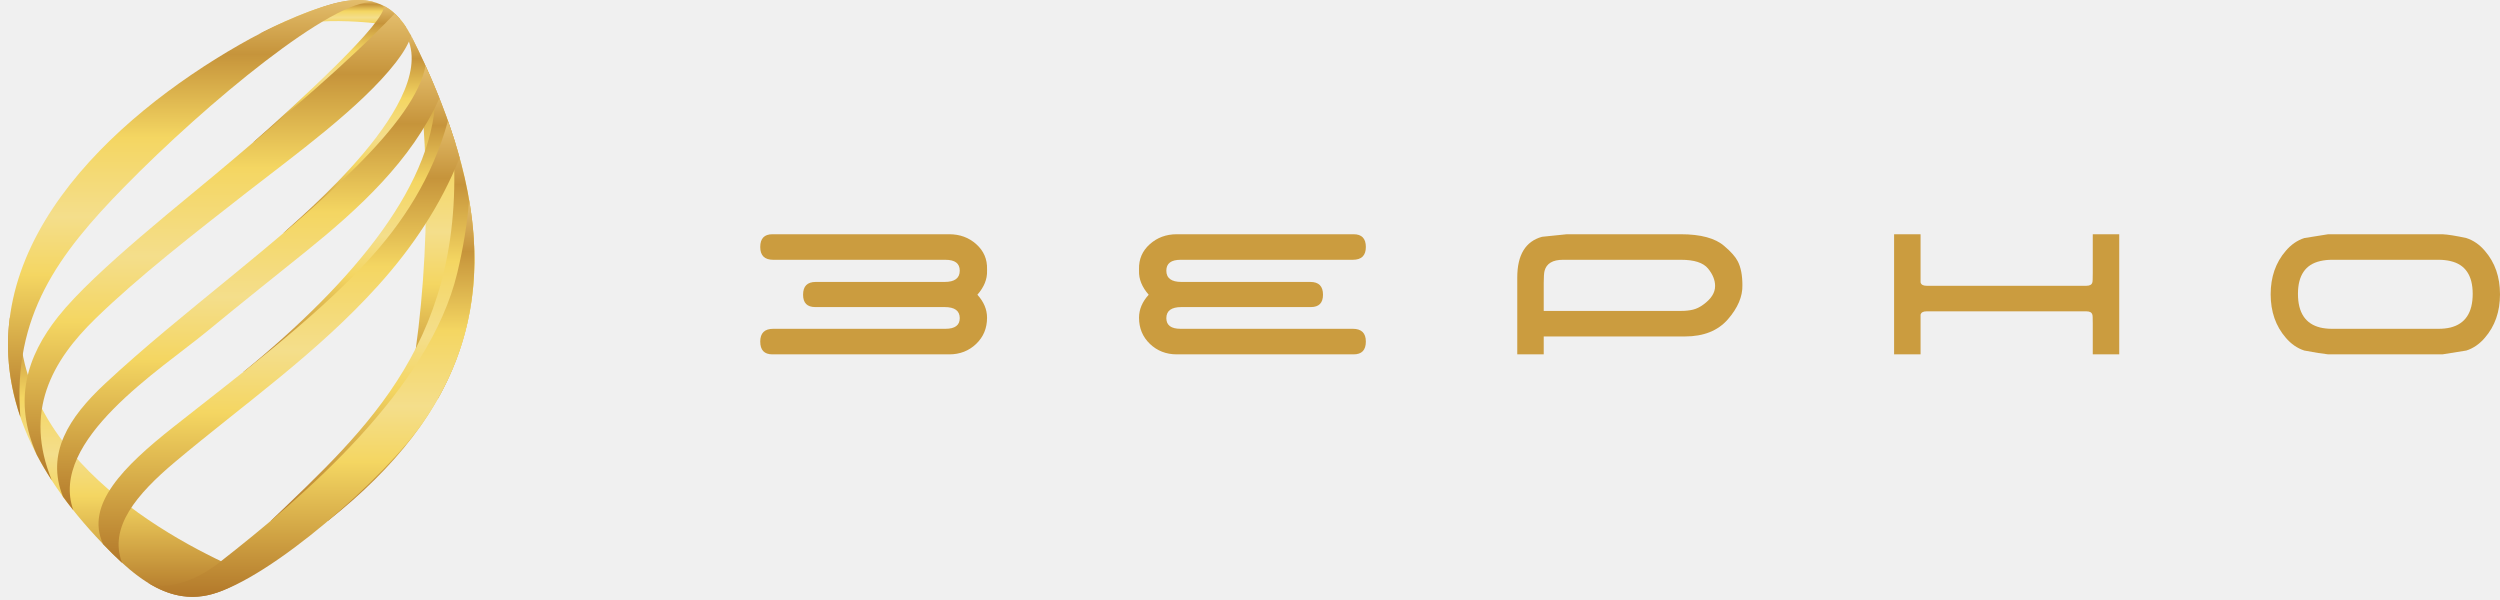
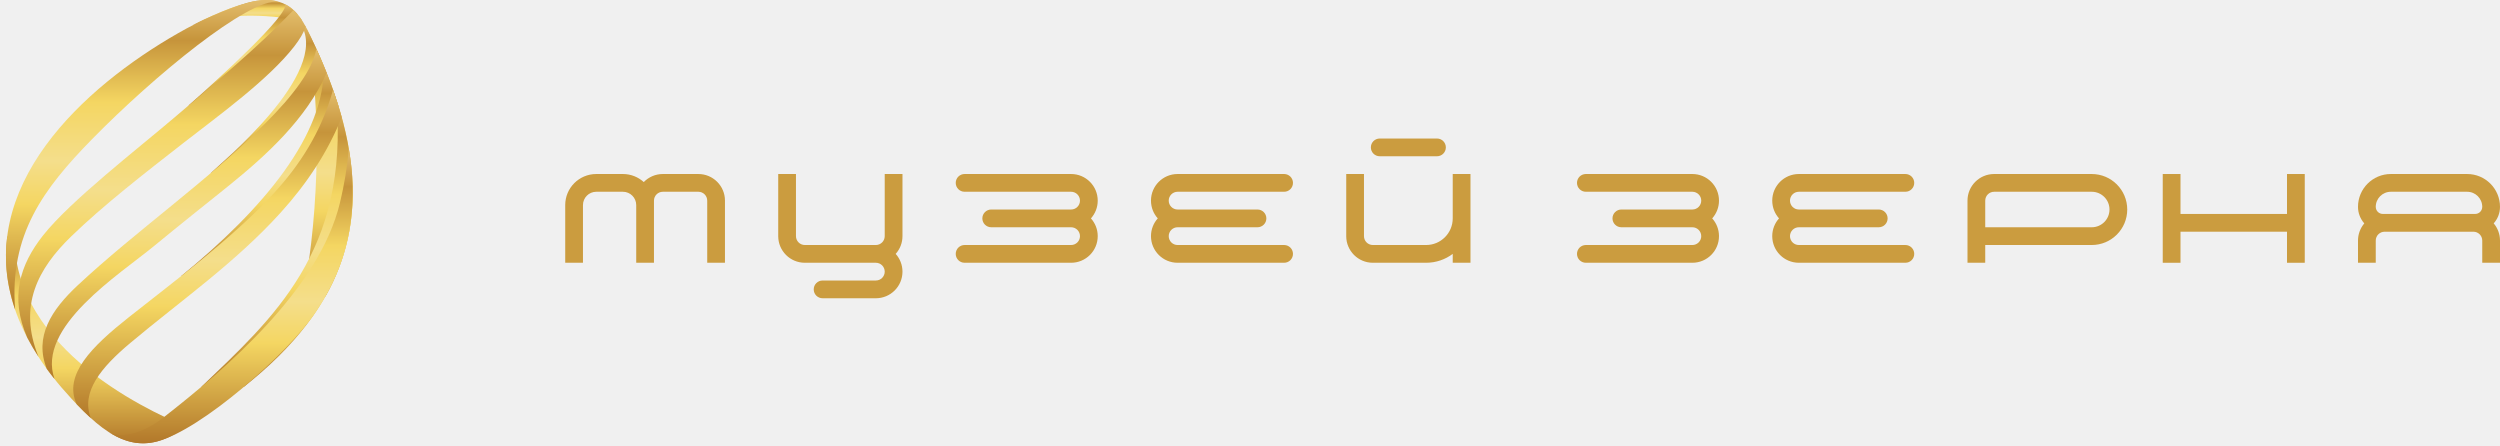
- <svg xmlns="http://www.w3.org/2000/svg" width="200" height="48" viewBox="0 0 200 48" fill="none">
-   <g id="Header">
-     <g id="Frame 8">
-       <g id="logo_hor" clip-path="url(#clip0_10_409)">
-         <g id="Layer1000">
-           <g id="Layer1001">
-             <path id="path6" d="M20.731 2.72C22.632 1.733 24.751 0.813 26.686 0.289C29.38 -0.441 31.215 0.22 32.497 2.186C28.313 1.524 24.283 1.355 20.731 2.72Z" fill="url(#paint0_linear_10_409)" />
-             <path id="path12" d="M32.002 1.525C31.632 1.086 31.213 0.703 30.672 0.458C31.166 1.513 23.645 8.384 20.238 11.404L29.179 7.075L32.002 1.525Z" fill="url(#paint1_linear_10_409)" />
-             <path id="path18" d="M19.654 46.206C14.72 49.662 11.22 46.738 7.705 42.955C1.87 36.675 0.09 30.751 0.783 25.407C0.912 25.955 1.671 23.509 1.62 24.047C0.39 36.951 15.403 44.018 20.053 45.958C19.92 46.041 19.788 46.123 19.654 46.206Z" fill="url(#paint2_linear_10_409)" />
-             <path id="path24" d="M32.953 2.986C38.819 14.689 39.544 23.913 35.027 31.905L32.387 32.921C34.126 24.961 34.859 12.534 32.953 2.986Z" fill="url(#paint3_linear_10_409)" />
-             <path id="path30" d="M34.837 7.085C35.462 8.587 35.994 10.046 36.431 11.466L34.02 15.908L26.376 25.338L21.439 29.56L19.466 29.758C28.349 22.485 35.024 14.506 34.837 7.085Z" fill="url(#paint4_linear_10_409)" />
-             <path id="path36" d="M32.852 2.791C32.886 2.855 32.92 2.919 32.953 2.986C33.656 4.387 34.282 5.753 34.837 7.085L25.422 17.782L22.679 18.644C23.528 17.756 35.684 7.842 32.36 2.607L32.852 2.791Z" fill="url(#paint5_linear_10_409)" />
-             <path id="path42" d="M5.866 40.817C5.577 40.454 5.297 40.092 5.035 39.731C3.658 36.282 5.496 33.404 8.38 30.713C14.628 24.88 22.216 19.581 28.459 13.374C31.623 10.229 33.634 7.474 34.041 5.261C34.441 6.139 34.811 7.003 35.15 7.854C32.953 12.824 28.659 16.739 24.492 20.101C22.234 21.924 19.39 24.177 16.588 26.488C12.864 29.561 3.874 35.23 5.866 40.817Z" fill="url(#paint6_linear_10_409)" />
-             <path id="path48" d="M1.627 33.352C-2.89 20.15 9.038 9.371 19.157 3.578C21.399 2.295 24.196 0.963 26.686 0.289C27.952 -0.054 29.029 -0.09 29.947 0.173C26.71 -0.165 16.581 8.176 9.917 14.98C4.669 20.337 0.993 25.27 1.627 33.352Z" fill="url(#paint7_linear_10_409)" />
-             <path id="path54" d="M36.198 10.728C40.373 23.465 37.12 33.054 26.27 41.641L21.661 41.669C29.345 34.282 37.561 27.111 36.198 10.728Z" fill="url(#paint8_linear_10_409)" />
-             <path id="path60" d="M16.897 47.547C15.08 48.023 13.457 47.606 11.927 46.679L11.836 46.624C13.249 47.202 15.44 46.644 17.568 44.983C24.228 39.784 34.353 31.178 36.586 21.817C37.032 19.949 37.369 18.011 37.531 16.003C37.618 16.51 37.692 17.014 37.755 17.515C37.818 18.035 37.866 18.55 37.9 19.059C38.251 24.454 36.931 29.256 33.919 33.69C30.862 38.192 21.646 46.303 16.897 47.547Z" fill="url(#paint9_linear_10_409)" />
-             <path id="path66" d="M4.153 38.445C3.7 37.748 3.293 37.055 2.933 36.369C1.039 32.073 2.114 28.534 4.649 25.335C7.593 21.623 14.76 16.076 18.684 12.727C23.105 8.955 27.611 5.223 31.577 1.088C32.078 1.542 32.513 2.136 32.893 2.868C32.678 3.525 32.249 4.243 31.661 5.001C28.873 8.593 23.459 12.494 19.839 15.319C15.516 18.694 11.088 22.132 7.643 25.481C4.124 28.901 1.892 32.928 4.153 38.445Z" fill="url(#paint10_linear_10_409)" />
-             <path id="path72" d="M9.768 45.026C9.258 44.563 8.753 44.06 8.25 43.533C6.787 40.382 9.887 37.317 13.854 34.173C18.883 30.187 24.928 25.704 29.291 21.006C32.232 17.84 34.59 14.203 35.836 9.671C36.192 10.674 36.502 11.657 36.769 12.622C35.287 16.355 33.044 19.755 30.206 22.893C25.313 28.305 19.505 32.336 14.016 36.944C10.906 39.556 8.679 42.21 9.768 45.026Z" fill="url(#paint11_linear_10_409)" />
-           </g>
-           <g id="Layer1002">
-             <path id="path73" fill-rule="evenodd" clip-rule="evenodd" d="M109.268 27.326C109.268 28.008 108.943 28.349 108.293 28.349H94.147C93.295 28.349 92.579 28.07 91.996 27.514C91.414 26.957 91.122 26.258 91.122 25.418C91.122 24.759 91.38 24.146 91.895 23.578C91.358 22.964 91.1 22.328 91.122 21.669V21.567V21.533C91.1 20.738 91.386 20.073 91.979 19.54C92.573 19.006 93.295 18.739 94.147 18.739H108.293C108.943 18.739 109.268 19.079 109.268 19.761C109.268 20.443 108.921 20.783 108.226 20.783H94.449C93.687 20.783 93.307 21.073 93.307 21.652C93.307 22.254 93.71 22.555 94.516 22.555H94.751H94.718H104.832C105.504 22.555 105.84 22.896 105.84 23.578C105.84 24.236 105.516 24.566 104.866 24.566H94.516C93.71 24.566 93.307 24.861 93.307 25.452C93.307 26.02 93.687 26.304 94.449 26.304H108.226C108.921 26.304 109.268 26.645 109.268 27.326Z" fill="#CB9C3F" />
-             <path id="path74" fill-rule="evenodd" clip-rule="evenodd" d="M139.392 22.811C139.415 23.714 139.028 24.628 138.233 25.543C137.438 26.457 136.29 26.917 134.789 26.917H123.498V28.349H121.381V22.203C121.381 20.392 122.042 19.307 123.364 18.943C123.364 18.943 124.025 18.875 125.346 18.739H134.453C136.066 18.739 137.231 19.057 137.947 19.687C138.485 20.142 138.844 20.55 139.023 20.908C139.269 21.385 139.392 22.021 139.392 22.811ZM137.208 22.879C137.208 22.408 137.018 21.936 136.637 21.476C136.256 21.016 135.539 20.783 134.486 20.783H125.044C124.215 20.783 123.722 21.079 123.566 21.664C123.521 21.84 123.498 22.158 123.498 22.607V24.873H134.486C134.845 24.873 135.164 24.838 135.444 24.77C135.724 24.702 135.998 24.566 136.267 24.367C136.895 23.913 137.208 23.419 137.208 22.879Z" fill="#CB9C3F" />
-             <path id="path75" fill-rule="evenodd" clip-rule="evenodd" d="M169.539 28.349H167.422V25.929C167.422 25.452 167.411 25.202 167.389 25.179C167.344 24.998 167.187 24.907 166.918 24.907H154.116C153.847 24.907 153.69 24.998 153.645 25.179C153.645 25.157 153.645 25.407 153.645 25.929V28.349H151.528V18.739H153.645V21.806C153.645 22.328 153.645 22.59 153.645 22.59C153.69 22.771 153.847 22.862 154.121 22.862H166.913C167.187 22.862 167.344 22.771 167.389 22.59C167.411 22.544 167.422 22.283 167.422 21.806C167.422 21.533 167.422 20.937 167.422 20.017C167.422 19.097 167.422 18.671 167.422 18.739H169.539V28.349Z" fill="#CB9C3F" />
-             <path id="path76" fill-rule="evenodd" clip-rule="evenodd" d="M200 23.544C200 24.929 199.597 26.088 198.79 27.02C198.365 27.519 197.872 27.86 197.312 28.042C197.312 28.042 196.673 28.144 195.396 28.349H186.256C185.808 28.303 185.17 28.201 184.341 28.042C183.781 27.86 183.288 27.519 182.863 27.02C182.056 26.088 181.653 24.929 181.653 23.544C181.653 22.158 182.056 20.999 182.863 20.068C183.288 19.568 183.781 19.227 184.341 19.046C184.341 19.046 184.98 18.943 186.256 18.739H195.396C195.844 18.762 196.483 18.864 197.312 19.046C197.872 19.227 198.365 19.568 198.79 20.068C199.597 20.999 200 22.158 200 23.544ZM197.816 23.51C197.816 22.033 197.222 21.158 196.035 20.886C195.744 20.817 195.43 20.783 195.094 20.783H186.559C186.223 20.783 185.909 20.817 185.618 20.886C184.431 21.158 183.837 22.033 183.837 23.51C183.837 25.009 184.431 25.906 185.618 26.202C185.909 26.27 186.223 26.304 186.559 26.304H195.094C195.43 26.304 195.744 26.27 196.035 26.202C197.222 25.906 197.816 25.009 197.816 23.51Z" fill="#CB9C3F" />
-             <path id="path77" fill-rule="evenodd" clip-rule="evenodd" d="M60.819 27.326C60.819 28.008 61.144 28.349 61.793 28.349H75.94C76.791 28.349 77.508 28.07 78.091 27.514C78.673 26.957 78.964 26.259 78.964 25.418C78.964 24.759 78.707 24.146 78.191 23.578C78.729 22.965 78.987 22.328 78.964 21.669V21.567V21.533C78.987 20.738 78.701 20.074 78.107 19.54C77.514 19.006 76.791 18.739 75.94 18.739H61.793C61.144 18.739 60.819 19.08 60.819 19.761C60.819 20.443 61.166 20.784 61.86 20.784H75.638C76.399 20.784 76.78 21.073 76.78 21.652C76.78 22.255 76.377 22.555 75.57 22.555H75.335H75.369H65.254C64.582 22.555 64.246 22.896 64.246 23.578C64.246 24.237 64.571 24.566 65.221 24.566H75.57C76.377 24.566 76.78 24.861 76.78 25.452C76.78 26.02 76.399 26.304 75.638 26.304H61.86C61.166 26.304 60.819 26.645 60.819 27.326Z" fill="#CB9C3F" />
-           </g>
-         </g>
+ <svg xmlns="http://www.w3.org/2000/svg" width="230" height="41" viewBox="0 0 230 41" fill="none">
+   <g id="logo_hor" clip-path="url(#clip0_0_1)">
+     <g id="Layer1000">
+       <g id="Layer1001">
+         <path id="path6" d="M17.725 2.323C19.35 1.481 21.163 0.694 22.816 0.247C25.12 -0.377 26.689 0.188 27.785 1.867C24.208 1.302 20.762 1.157 17.725 2.323Z" fill="url(#paint0_linear_0_1)" />
+         <path id="path12" d="M27.362 1.302C27.045 0.928 26.687 0.6 26.224 0.391C26.647 1.293 20.217 7.161 17.304 9.741L24.948 6.043L27.362 1.302Z" fill="url(#paint1_linear_0_1)" />
+         <path id="path18" d="M16.804 39.467C12.586 42.42 9.593 39.922 6.588 36.691C1.599 31.326 0.077 26.267 0.669 21.702C0.78 22.17 1.429 20.08 1.385 20.54C0.334 31.562 13.17 37.599 17.146 39.256C17.032 39.326 16.919 39.397 16.804 39.467Z" fill="url(#paint2_linear_0_1)" />
+         <path id="path24" d="M28.175 2.55C33.19 12.547 33.81 20.426 29.948 27.253L27.691 28.12C29.178 21.321 29.804 10.706 28.175 2.55Z" fill="url(#paint3_linear_0_1)" />
+         <path id="path30" d="M29.786 6.052C30.32 7.335 30.774 8.581 31.148 9.794L29.087 13.588L22.552 21.643L18.331 25.25L16.644 25.419C24.238 19.206 29.945 12.391 29.786 6.052Z" fill="url(#paint4_linear_0_1)" />
+         <path id="path36" d="M28.088 2.384C28.118 2.438 28.146 2.494 28.175 2.55C28.776 3.748 29.311 4.914 29.786 6.052L21.736 15.189L19.391 15.925C20.116 15.166 30.509 6.698 27.668 2.227L28.088 2.384Z" fill="url(#paint5_linear_0_1)" />
+         <path id="path42" d="M5.016 34.864C4.769 34.554 4.529 34.245 4.305 33.937C3.128 30.991 4.699 28.533 7.164 26.234C12.507 21.252 18.995 16.725 24.333 11.424C27.037 8.738 28.757 6.384 29.105 4.494C29.447 5.244 29.763 5.982 30.053 6.708C28.175 10.954 24.503 14.298 20.941 17.17C19.01 18.726 16.578 20.651 14.183 22.625C10.999 25.25 3.312 30.093 5.016 34.864Z" fill="url(#paint6_linear_0_1)" />
+         <path id="path48" d="M1.391 28.488C-2.471 17.212 7.728 8.004 16.38 3.056C18.296 1.96 20.688 0.823 22.817 0.247C23.899 -0.046 24.82 -0.077 25.605 0.148C22.837 -0.141 14.177 6.984 8.479 12.795C3.992 17.371 0.85 21.585 1.391 28.488Z" fill="url(#paint7_linear_0_1)" />
+         <path id="path54" d="M30.95 9.163C34.519 20.043 31.738 28.234 22.461 35.568L18.52 35.592C25.09 29.283 32.114 23.157 30.95 9.163Z" fill="url(#paint8_linear_0_1)" />
+         <path id="path60" d="M14.447 40.613C12.893 41.02 11.505 40.664 10.197 39.872L10.12 39.824C11.328 40.318 13.201 39.842 15.02 38.423C20.715 33.982 29.372 26.631 31.281 18.636C31.662 17.04 31.95 15.384 32.089 13.669C32.164 14.102 32.227 14.533 32.281 14.961C32.334 15.405 32.376 15.844 32.404 16.279C32.705 20.888 31.576 24.989 29.001 28.777C26.387 32.622 18.507 39.55 14.447 40.613Z" fill="url(#paint9_linear_0_1)" />
+         <path id="path66" d="M3.551 32.839C3.164 32.243 2.815 31.651 2.508 31.065C0.889 27.396 1.807 24.372 3.975 21.641C6.492 18.469 12.62 13.732 15.975 10.871C19.755 7.649 23.608 4.461 26.999 0.93C27.427 1.317 27.799 1.825 28.124 2.45C27.939 3.011 27.573 3.624 27.07 4.271C24.686 7.34 20.057 10.672 16.963 13.085C13.266 15.967 9.481 18.905 6.535 21.765C3.526 24.686 1.617 28.126 3.551 32.839Z" fill="url(#paint10_linear_0_1)" />
+         <path id="path72" d="M8.352 38.46C7.915 38.064 7.484 37.634 7.053 37.184C5.803 34.493 8.453 31.875 11.846 29.189C16.145 25.785 21.314 21.955 25.044 17.943C27.558 15.238 29.574 12.132 30.64 8.261C30.944 9.117 31.209 9.957 31.437 10.781C30.17 13.97 28.253 16.874 25.826 19.555C21.643 24.177 16.677 27.62 11.983 31.556C9.324 33.787 7.421 36.054 8.352 38.46Z" fill="url(#paint11_linear_0_1)" />
      </g>
+     </g>
+     <g id="Union">
+       <path d="M73.229 21.725C73.229 22.176 73.595 22.541 74.046 22.541H80.578C81.029 22.541 81.394 22.176 81.394 21.725V16.009H83.028V21.725C83.028 22.352 82.791 22.924 82.403 23.358C82.791 23.791 83.028 24.363 83.028 24.991C83.028 26.344 81.931 27.44 80.578 27.44H75.679C75.228 27.44 74.862 27.075 74.862 26.624C74.862 26.173 75.228 25.807 75.679 25.807H80.578C81.029 25.807 81.394 25.442 81.394 24.991C81.394 24.54 81.029 24.174 80.578 24.174H74.046C72.693 24.174 71.596 23.078 71.596 21.725V16.009H73.229V21.725Z" fill="#CB9C3F" />
+       <path d="M57.307 16.009C58.046 16.009 58.72 16.29 59.227 16.75C59.672 16.293 60.294 16.009 60.982 16.009H64.248C65.601 16.009 66.697 17.106 66.697 18.459V24.174H65.064V18.459C65.064 18.008 64.699 17.642 64.248 17.642H60.982C60.531 17.642 60.165 18.008 60.165 18.459V24.174H58.532V18.867C58.532 18.191 57.984 17.642 57.307 17.642H54.858C54.181 17.642 53.633 18.191 53.633 18.867V24.174H52V18.867C52 17.289 53.279 16.009 54.858 16.009H57.307Z" fill="#CB9C3F" />
+       <path d="M98.541 16.009C99.894 16.009 100.991 17.106 100.991 18.459C100.991 19.086 100.755 19.658 100.366 20.092C100.755 20.525 100.991 21.097 100.991 21.725C100.991 23.078 99.894 24.174 98.541 24.174H88.743C88.292 24.174 87.927 23.809 87.927 23.358C87.927 22.907 88.292 22.541 88.743 22.541H98.541C98.992 22.541 99.358 22.176 99.358 21.725C99.358 21.274 98.992 20.908 98.541 20.908H91.193C90.742 20.908 90.376 20.543 90.376 20.092C90.376 19.641 90.742 19.275 91.193 19.275H98.541C98.992 19.275 99.358 18.91 99.358 18.459C99.358 18.008 98.992 17.642 98.541 17.642H88.743C88.292 17.642 87.927 17.277 87.927 16.826C87.927 16.375 88.292 16.009 88.743 16.009H98.541Z" fill="#CB9C3F" />
+       <path d="M118.138 16.009C118.589 16.009 118.954 16.375 118.954 16.826C118.954 17.277 118.589 17.642 118.138 17.642H108.339C107.889 17.642 107.523 18.008 107.523 18.459C107.523 18.91 107.889 19.275 108.339 19.275H115.688C116.139 19.275 116.505 19.641 116.505 20.092C116.505 20.543 116.139 20.908 115.688 20.908H108.339C107.889 20.908 107.523 21.274 107.523 21.725C107.523 22.176 107.889 22.541 108.339 22.541H118.138C118.589 22.541 118.954 22.907 118.954 23.358C118.954 23.809 118.589 24.174 118.138 24.174H108.339C106.987 24.174 105.89 23.078 105.89 21.725C105.89 21.097 106.126 20.525 106.514 20.092C106.126 19.658 105.89 19.086 105.89 18.459C105.89 17.106 106.987 16.009 108.339 16.009H118.138Z" fill="#CB9C3F" />
+       <path d="M125.486 21.725C125.486 22.176 125.852 22.541 126.303 22.541H131.202C132.555 22.541 133.651 21.445 133.651 20.092V16.009H135.284V24.174H133.651V23.358C132.969 23.87 132.121 24.174 131.202 24.174H126.303C124.95 24.174 123.853 23.078 123.853 21.725V16.009H125.486V21.725Z" fill="#CB9C3F" />
+       <path d="M155.697 16.009C157.05 16.009 158.147 17.106 158.147 18.459C158.147 19.086 157.91 19.658 157.522 20.092C157.91 20.525 158.147 21.097 158.147 21.725C158.147 23.078 157.05 24.174 155.697 24.174H145.899C145.448 24.174 145.083 23.809 145.083 23.358C145.083 22.907 145.448 22.541 145.899 22.541H155.697C156.148 22.541 156.514 22.176 156.514 21.725C156.514 21.274 156.148 20.908 155.697 20.908H149.165C148.714 20.908 148.349 20.543 148.349 20.092C148.349 19.641 148.714 19.275 149.165 19.275H155.697C156.148 19.275 156.514 18.91 156.514 18.459C156.514 18.008 156.148 17.642 155.697 17.642H145.899C145.448 17.642 145.083 17.277 145.083 16.826C145.083 16.375 145.448 16.009 145.899 16.009H155.697Z" fill="#CB9C3F" />
+       <path d="M175.294 16.009C175.745 16.009 176.11 16.375 176.11 16.826C176.11 17.277 175.745 17.642 175.294 17.642H165.495C165.044 17.642 164.679 18.008 164.679 18.459C164.679 18.91 165.044 19.275 165.495 19.275H172.844C173.295 19.275 173.661 19.641 173.661 20.092C173.661 20.543 173.295 20.908 172.844 20.908H165.495C165.044 20.908 164.679 21.274 164.679 21.725C164.679 22.176 165.044 22.541 165.495 22.541H175.294C175.745 22.541 176.11 22.907 176.11 23.358C176.11 23.809 175.745 24.174 175.294 24.174H165.495C164.143 24.174 163.046 23.078 163.046 21.725C163.046 21.097 163.282 20.525 163.67 20.092C163.282 19.658 163.046 19.086 163.046 18.459C163.046 17.106 164.143 16.009 165.495 16.009H175.294Z" fill="#CB9C3F" />
+       <path fill-rule="evenodd" clip-rule="evenodd" d="M192.44 16.009C194.244 16.009 195.706 17.471 195.706 19.275C195.706 21.079 194.244 22.541 192.44 22.541H182.642V24.174H181.009V18.459C181.009 17.106 182.106 16.009 183.459 16.009H192.44ZM183.459 17.642C183.008 17.642 182.642 18.008 182.642 18.459V20.908H192.44C193.342 20.908 194.073 20.177 194.073 19.275C194.073 18.373 193.342 17.642 192.44 17.642H183.459Z" fill="#CB9C3F" />
+       <path d="M200.606 19.683H210.404V16.009H212.037V24.174H210.404V21.317H200.606V24.174H198.972V16.009H200.606V19.683Z" fill="#CB9C3F" />
+       <path fill-rule="evenodd" clip-rule="evenodd" d="M226.979 16.009C228.647 16.009 230 17.362 230 19.03C230 19.614 229.78 20.147 229.42 20.551C229.781 20.978 230 21.53 230 22.133V24.174H228.367V22.133C228.367 21.682 228.001 21.317 227.55 21.317H219.385C218.934 21.317 218.569 21.682 218.569 22.133V24.174H216.936V22.133C216.936 21.53 217.154 20.978 217.515 20.551C217.155 20.147 216.936 19.614 216.936 19.03C216.936 17.362 218.289 16.009 219.957 16.009H226.979ZM219.957 17.642C219.19 17.642 218.569 18.264 218.569 19.03C218.569 19.391 218.861 19.683 219.222 19.683H227.714C228.075 19.683 228.367 19.391 228.367 19.03C228.367 18.264 227.745 17.642 226.979 17.642H219.957Z" fill="#CB9C3F" />
+       <path d="M132.202 12.743C132.653 12.743 133.018 13.109 133.018 13.56C133.018 14.011 132.653 14.376 132.202 14.376H126.936C126.485 14.376 126.119 14.011 126.119 13.56C126.119 13.109 126.485 12.743 126.936 12.743H132.202Z" fill="#CB9C3F" />
    </g>
  </g>
  <defs>
-     <linearGradient id="paint0_linear_10_409" x1="20.731" y1="-3.28659e-07" x2="20.731" y2="2.72" gradientUnits="userSpaceOnUse">
+     <linearGradient id="paint0_linear_0_1" x1="17.725" y1="-2.8073e-07" x2="17.725" y2="2.323" gradientUnits="userSpaceOnUse">
      <stop stop-color="#E3BD6B" />
      <stop offset="0.13" stop-color="#C6943B" />
      <stop offset="0.33" stop-color="#F4D662" />
      <stop offset="0.52" stop-color="#F4DE8B" />
      <stop offset="0.66" stop-color="#F4D662" />
      <stop offset="1" stop-color="#B2782A" />
    </linearGradient>
-     <linearGradient id="paint1_linear_10_409" x1="20.238" y1="0.458" x2="20.238" y2="11.404" gradientUnits="userSpaceOnUse">
+     <linearGradient id="paint1_linear_0_1" x1="17.304" y1="0.391" x2="17.304" y2="9.741" gradientUnits="userSpaceOnUse">
      <stop stop-color="#E3BD6B" />
      <stop offset="0.13" stop-color="#C6943B" />
      <stop offset="0.33" stop-color="#F4D662" />
      <stop offset="0.52" stop-color="#F4DE8B" />
      <stop offset="0.66" stop-color="#F4D662" />
      <stop offset="1" stop-color="#B2782A" />
    </linearGradient>
-     <linearGradient id="paint2_linear_10_409" x1="0.641" y1="23.969" x2="0.641" y2="47.745" gradientUnits="userSpaceOnUse">
+     <linearGradient id="paint2_linear_0_1" x1="0.548" y1="20.473" x2="0.548" y2="40.782" gradientUnits="userSpaceOnUse">
      <stop stop-color="#E3BD6B" />
      <stop offset="0.13" stop-color="#C6943B" />
      <stop offset="0.33" stop-color="#F4D662" />
      <stop offset="0.52" stop-color="#F4DE8B" />
      <stop offset="0.66" stop-color="#F4D662" />
      <stop offset="1" stop-color="#B2782A" />
    </linearGradient>
-     <linearGradient id="paint3_linear_10_409" x1="32.387" y1="2.986" x2="32.387" y2="32.921" gradientUnits="userSpaceOnUse">
+     <linearGradient id="paint3_linear_0_1" x1="27.691" y1="2.55" x2="27.691" y2="28.12" gradientUnits="userSpaceOnUse">
      <stop stop-color="#E3BD6B" />
      <stop offset="0.13" stop-color="#C6943B" />
      <stop offset="0.33" stop-color="#F4D662" />
      <stop offset="0.52" stop-color="#F4DE8B" />
      <stop offset="0.66" stop-color="#F4D662" />
      <stop offset="1" stop-color="#B2782A" />
    </linearGradient>
-     <linearGradient id="paint4_linear_10_409" x1="19.466" y1="7.085" x2="19.466" y2="29.758" gradientUnits="userSpaceOnUse">
+     <linearGradient id="paint4_linear_0_1" x1="16.644" y1="6.052" x2="16.644" y2="25.419" gradientUnits="userSpaceOnUse">
      <stop stop-color="#E3BD6B" />
      <stop offset="0.13" stop-color="#C6943B" />
      <stop offset="0.33" stop-color="#F4D662" />
      <stop offset="0.52" stop-color="#F4DE8B" />
      <stop offset="0.66" stop-color="#F4D662" />
      <stop offset="1" stop-color="#B2782A" />
    </linearGradient>
-     <linearGradient id="paint5_linear_10_409" x1="22.679" y1="2.607" x2="22.679" y2="18.644" gradientUnits="userSpaceOnUse">
+     <linearGradient id="paint5_linear_0_1" x1="19.391" y1="2.227" x2="19.391" y2="15.925" gradientUnits="userSpaceOnUse">
      <stop stop-color="#E3BD6B" />
      <stop offset="0.13" stop-color="#C6943B" />
      <stop offset="0.33" stop-color="#F4D662" />
      <stop offset="0.52" stop-color="#F4DE8B" />
      <stop offset="0.66" stop-color="#F4D662" />
      <stop offset="1" stop-color="#B2782A" />
    </linearGradient>
-     <linearGradient id="paint6_linear_10_409" x1="4.569" y1="5.261" x2="4.569" y2="40.817" gradientUnits="userSpaceOnUse">
+     <linearGradient id="paint6_linear_0_1" x1="3.906" y1="4.494" x2="3.906" y2="34.864" gradientUnits="userSpaceOnUse">
      <stop stop-color="#E3BD6B" />
      <stop offset="0.13" stop-color="#C6943B" />
      <stop offset="0.33" stop-color="#F4D662" />
      <stop offset="0.52" stop-color="#F4DE8B" />
      <stop offset="0.66" stop-color="#F4D662" />
      <stop offset="1" stop-color="#B2782A" />
    </linearGradient>
-     <linearGradient id="paint7_linear_10_409" x1="0.643" y1="0" x2="0.643" y2="33.352" gradientUnits="userSpaceOnUse">
+     <linearGradient id="paint7_linear_0_1" x1="0.55" y1="0" x2="0.55" y2="28.488" gradientUnits="userSpaceOnUse">
      <stop stop-color="#E3BD6B" />
      <stop offset="0.13" stop-color="#C6943B" />
      <stop offset="0.33" stop-color="#F4D662" />
      <stop offset="0.52" stop-color="#F4DE8B" />
      <stop offset="0.66" stop-color="#F4D662" />
      <stop offset="1" stop-color="#B2782A" />
    </linearGradient>
-     <linearGradient id="paint8_linear_10_409" x1="21.661" y1="10.728" x2="21.661" y2="41.669" gradientUnits="userSpaceOnUse">
+     <linearGradient id="paint8_linear_0_1" x1="18.52" y1="9.163" x2="18.52" y2="35.592" gradientUnits="userSpaceOnUse">
      <stop stop-color="#E3BD6B" />
      <stop offset="0.13" stop-color="#C6943B" />
      <stop offset="0.33" stop-color="#F4D662" />
      <stop offset="0.52" stop-color="#F4DE8B" />
      <stop offset="0.66" stop-color="#F4D662" />
      <stop offset="1" stop-color="#B2782A" />
    </linearGradient>
-     <linearGradient id="paint9_linear_10_409" x1="11.836" y1="16.003" x2="11.836" y2="47.745" gradientUnits="userSpaceOnUse">
+     <linearGradient id="paint9_linear_0_1" x1="10.12" y1="13.669" x2="10.12" y2="40.782" gradientUnits="userSpaceOnUse">
      <stop stop-color="#E3BD6B" />
      <stop offset="0.13" stop-color="#C6943B" />
      <stop offset="0.33" stop-color="#F4D662" />
      <stop offset="0.52" stop-color="#F4DE8B" />
      <stop offset="0.66" stop-color="#F4D662" />
      <stop offset="1" stop-color="#B2782A" />
    </linearGradient>
-     <linearGradient id="paint10_linear_10_409" x1="1.971" y1="1.088" x2="1.971" y2="38.445" gradientUnits="userSpaceOnUse">
+     <linearGradient id="paint10_linear_0_1" x1="1.685" y1="0.93" x2="1.685" y2="32.839" gradientUnits="userSpaceOnUse">
      <stop stop-color="#E3BD6B" />
      <stop offset="0.13" stop-color="#C6943B" />
      <stop offset="0.33" stop-color="#F4D662" />
      <stop offset="0.52" stop-color="#F4DE8B" />
      <stop offset="0.66" stop-color="#F4D662" />
      <stop offset="1" stop-color="#B2782A" />
    </linearGradient>
-     <linearGradient id="paint11_linear_10_409" x1="7.881" y1="9.671" x2="7.881" y2="45.026" gradientUnits="userSpaceOnUse">
+     <linearGradient id="paint11_linear_0_1" x1="6.738" y1="8.261" x2="6.738" y2="38.46" gradientUnits="userSpaceOnUse">
      <stop stop-color="#E3BD6B" />
      <stop offset="0.13" stop-color="#C6943B" />
      <stop offset="0.33" stop-color="#F4D662" />
      <stop offset="0.52" stop-color="#F4DE8B" />
      <stop offset="0.66" stop-color="#F4D662" />
      <stop offset="1" stop-color="#B2782A" />
    </linearGradient>
-     <clipPath id="clip0_10_409">
-       <rect width="200" height="48" fill="white" />
+     <clipPath id="clip0_0_1">
+       <rect width="230" height="41" fill="white" />
    </clipPath>
  </defs>
</svg>
